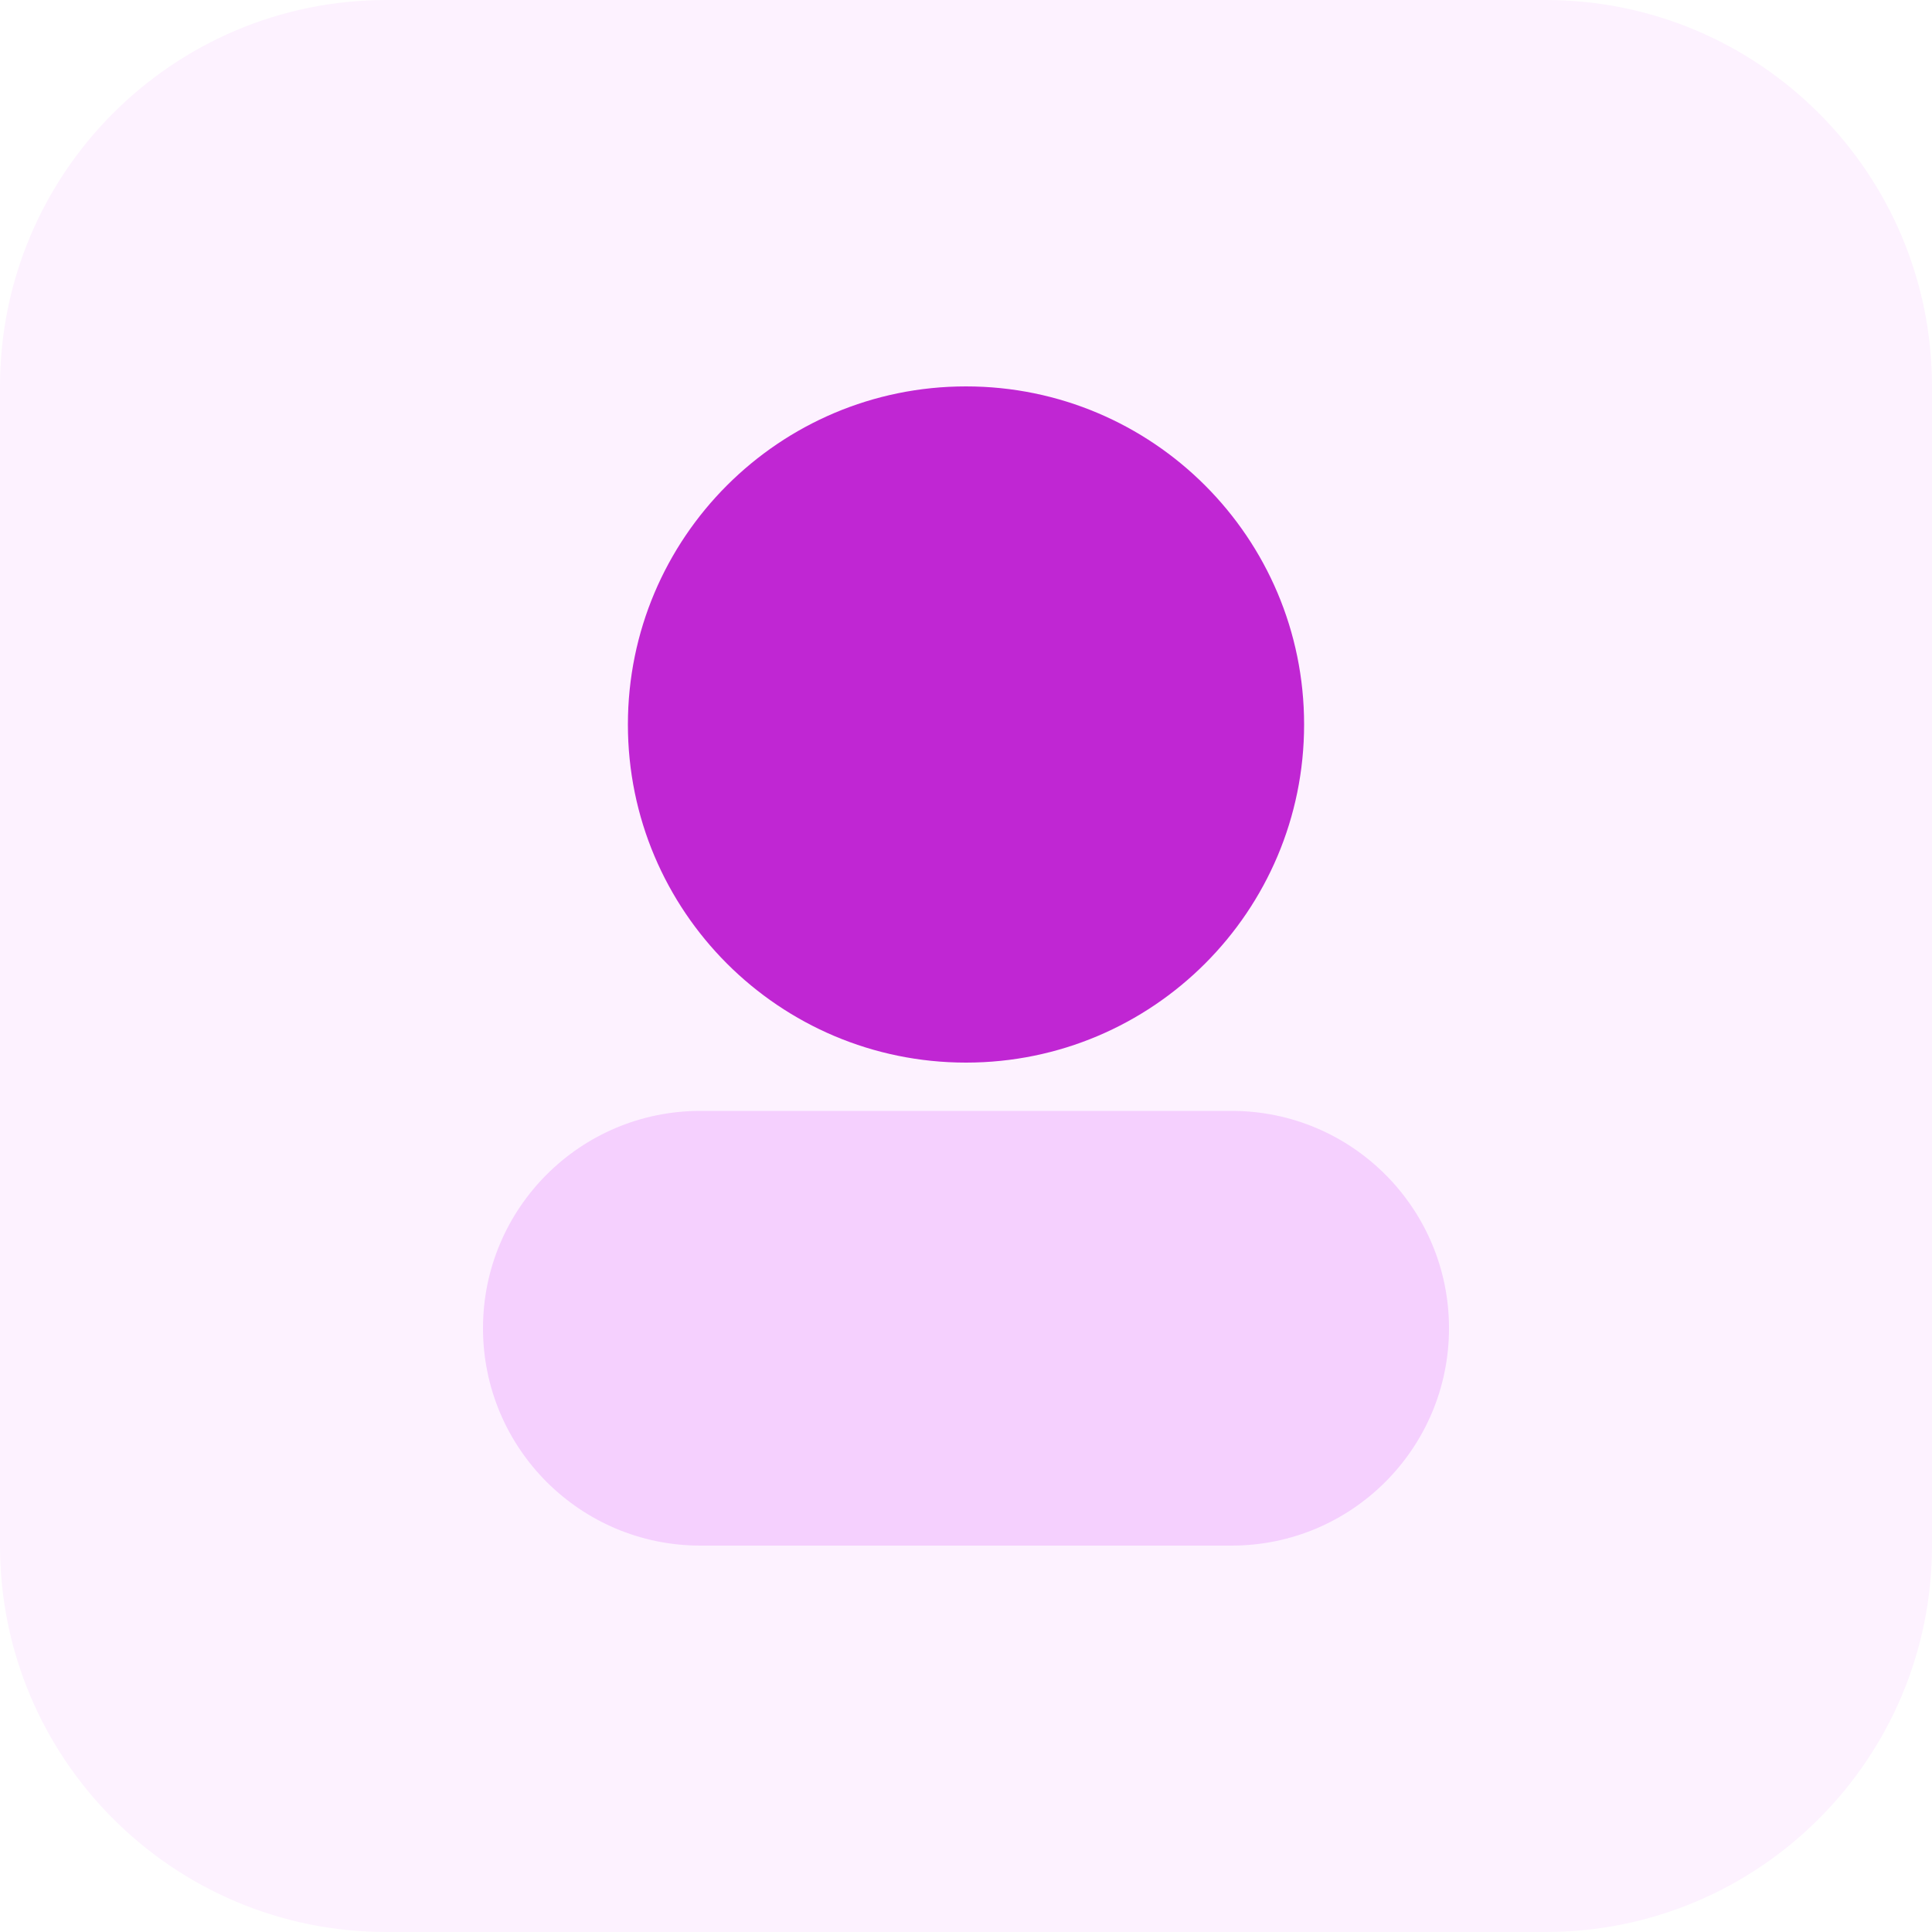
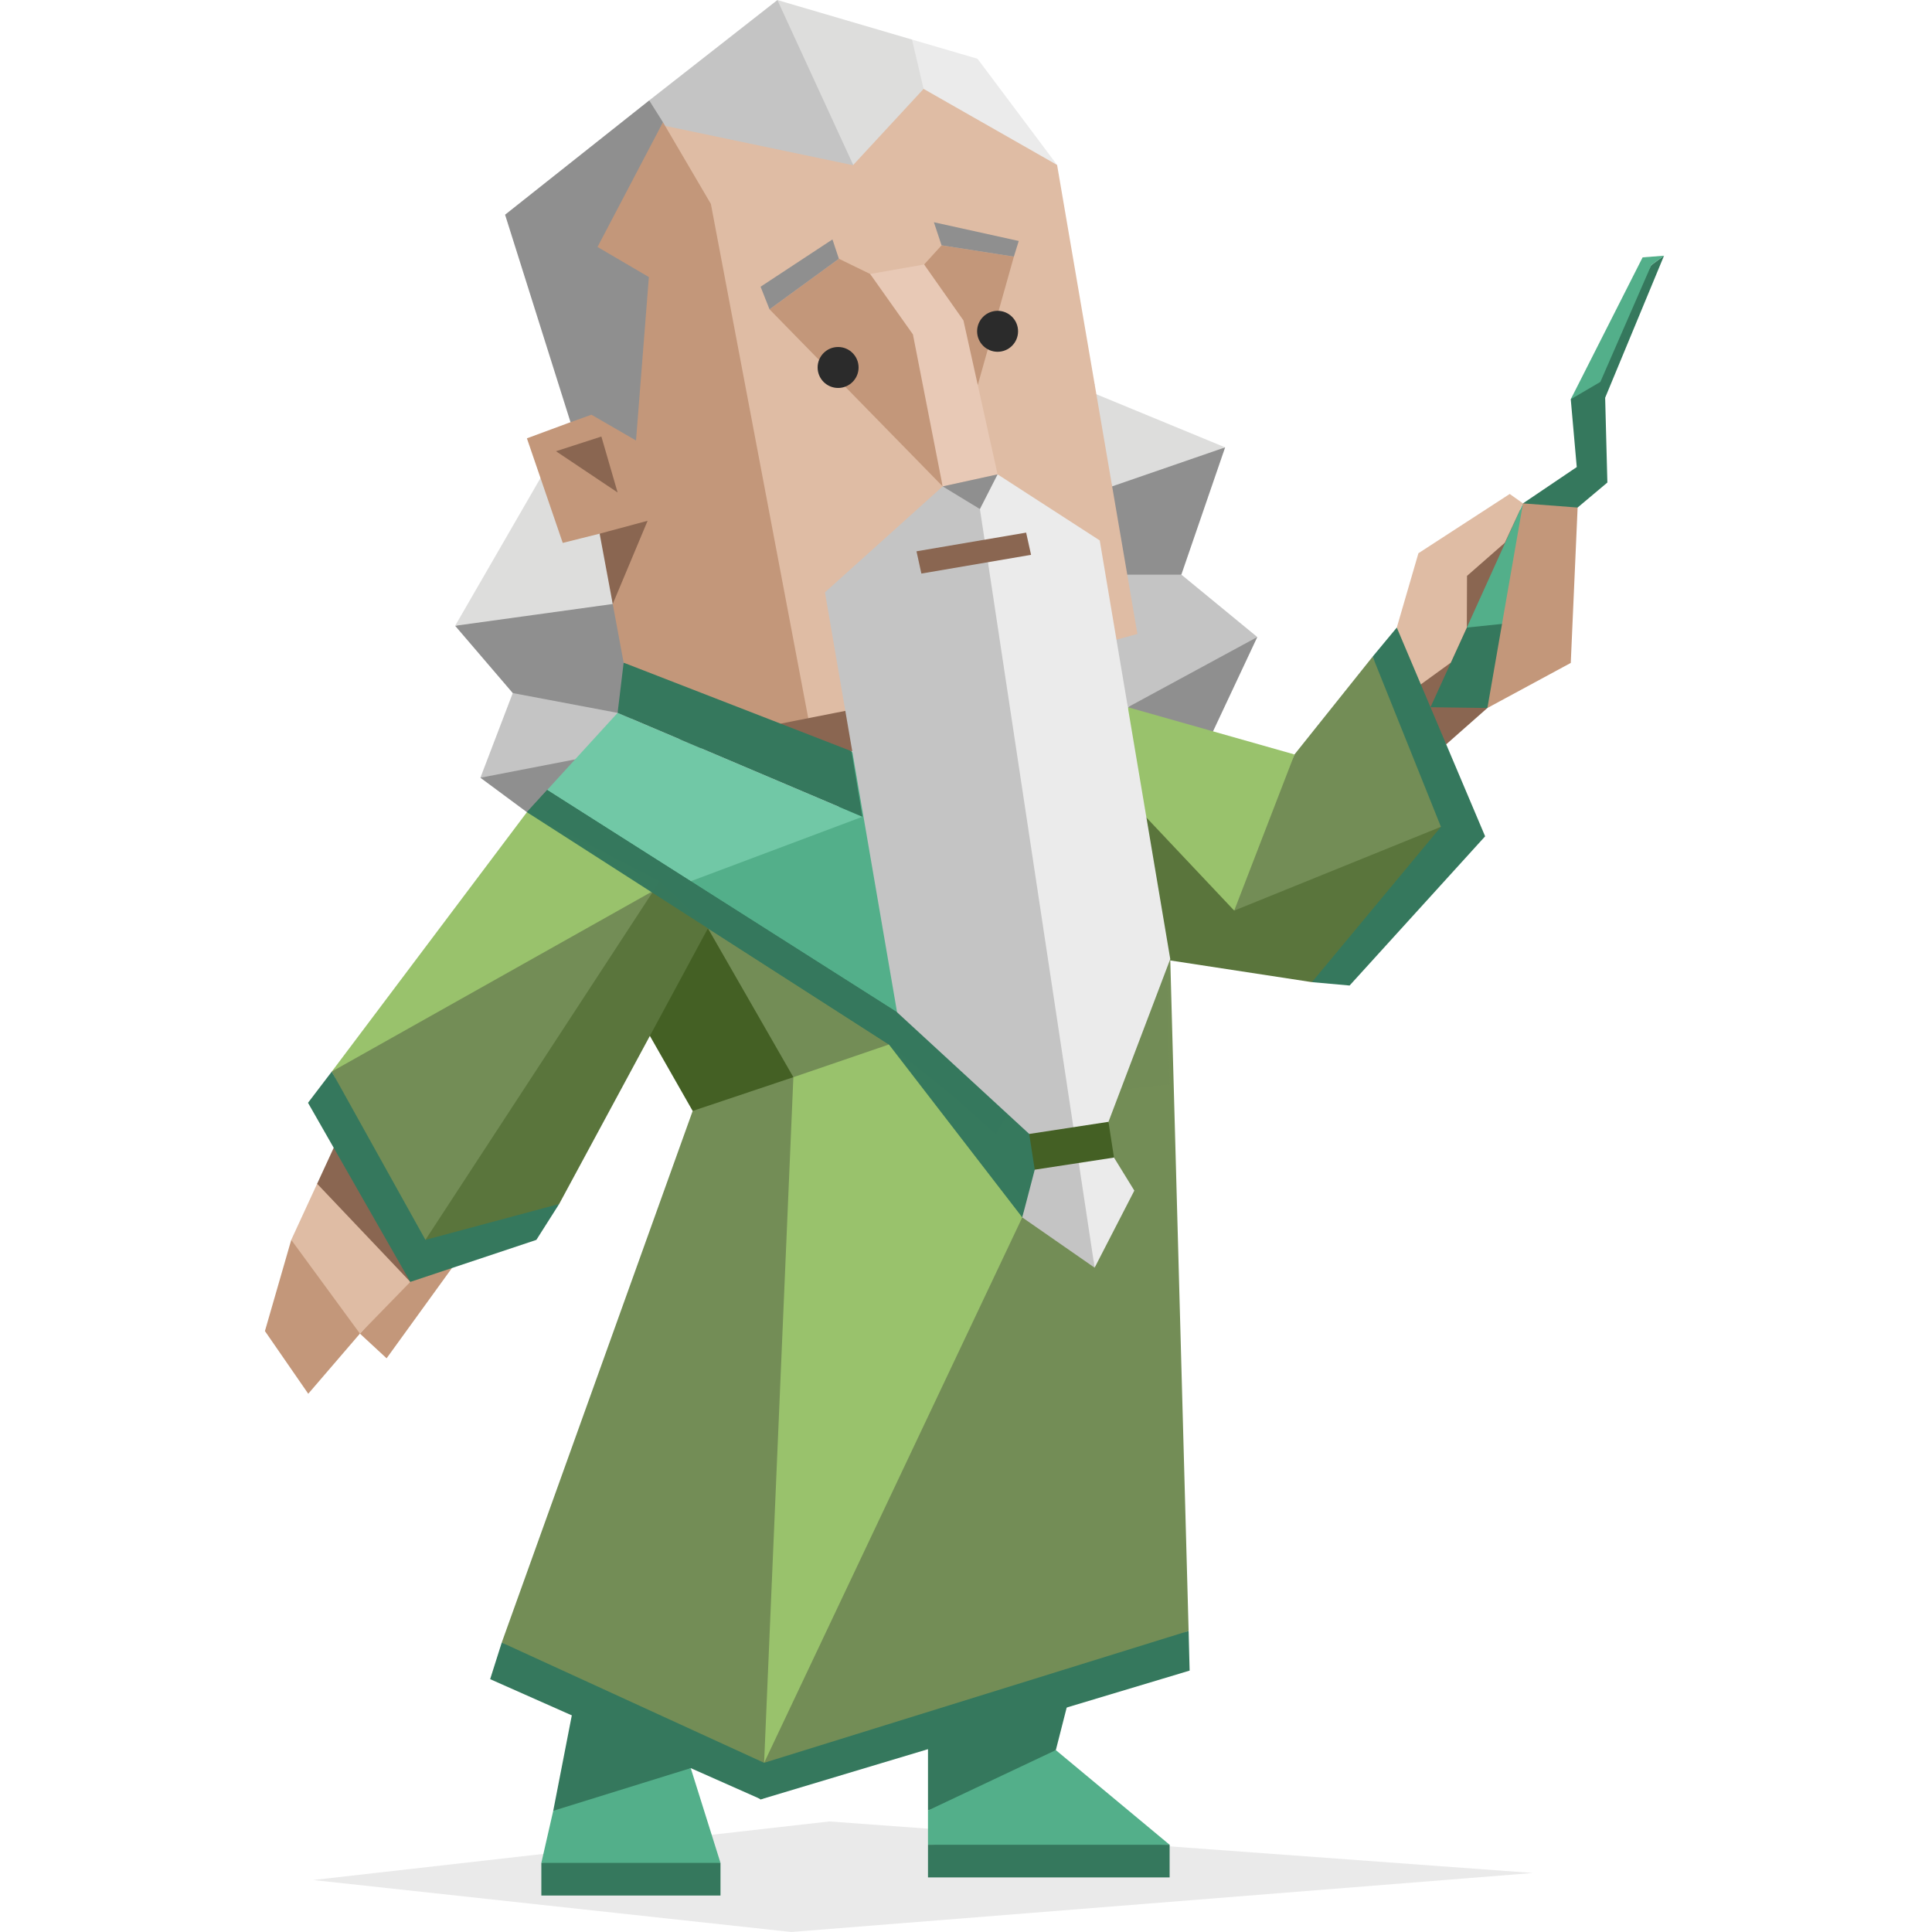
- <svg xmlns="http://www.w3.org/2000/svg" viewBox="0 0 80 80">
-   <rect width="80" height="80" rx="16" fill="#FDF2FF" />
-   <circle cx="40" cy="30" r="14" fill="#C026D3" />
-   <rect x="20" y="46" width="40" height="18" rx="9" fill="#F5D0FE" />
+ <svg xmlns="http://www.w3.org/2000/svg" width="400.0" height="400.0" viewBox="0 0 400.0 400.0">
+   <path d="M 253.651,92.622 L 225.839,97.992 L 227.69,111.892 L 230.53,128.762 L 244.589,118.972 L 253.651,92.622 z" fill="#8f8f8f" />
+   <path d="M 222.54,79.792 L 230.24,100.702 L 253.65,92.622 L 222.54,79.792 z" fill="#dddddc" />
+   <path d="M 233.51,146.422 L 238.91,150.822 L 250.33,153.152 L 260.31,131.892 L 244.41,137.202 L 233.51,146.422 z" fill="#8f8f8f" />
+   <path d="M 244.59,118.972 L 225.84,118.972 L 233.51,146.422 L 260.31,131.892 L 244.59,118.972 z" fill="#c4c4c4" />
+   <path d="M 129.12,137.202 L 106.16,143.492 L 99.46,161.022 L 113.28,163.562 L 130.92,148.602 L 129.12,137.202 z" fill="#c4c4c4" />
+   <path d="M 126.14,121.182 L 94.23,129.562 L 106.16,143.492 L 127.87,147.592 L 134.19,137.202 L 126.14,121.182 z" fill="#8f8f8f" />
+   <path d="M 126.23,98.212 L 119.92,99.572 L 115.11,93.422 L 94.23,129.562 L 126.86,125.052 L 126.23,98.212 z" fill="#dddddc" />
+   <path d="M 144.28,152.342 L 99.46,161.022 L 109.09,168.152 L 147.56,161.862 L 144.28,152.342 z" fill="#8f8f8f" />
+   <path d="M 299.419,154.111 L 307.949,146.581 L 315.319,134.041 L 314.779,105.391 L 297.639,122.811 L 292.589,142.841 L 299.419,154.111 z" fill="#8a6651" />
+   <path d="M 344.519,52.941 L 341.879,54.891 L 330.099,75.741 L 325.209,82.661 L 326.45,96.701 L 315.32,104.221 L 316.99,109.731 L 310.099,125.751 L 303.69,129.931 L 296.169,146.421 L 307.95,146.581 L 320.879,109.911 L 332.79,99.901 L 332.33,82.351 L 344.519,52.941 z" fill="#35785d" />
+   <path d="M 311.55,129.111 L 316.989,109.731 L 315.321,104.221 L 303.691,129.931 L 311.55,129.111 z" fill="#53af8a" />
+   <path d="M 341.879,54.891 L 344.519,52.941 L 340.089,53.281 L 325.209,82.661 L 331.339,79.071 L 341.879,54.891 z" fill="#53af8a" />
+   <path d="M 289.19,129.931 L 293.669,114.541 L 312.57,102.271 L 315.32,104.221 L 311.549,112.381 L 303.73,119.231 L 303.69,129.931 L 300.37,137.201 L 292.589,142.841 L 289.19,129.931 z" fill="#dfbca4" />
+   <path d="M 326.63,105.081 L 325.21,137.251 L 307.95,146.581 L 315.32,104.221 L 326.63,105.081 z" fill="#c3977a" />
+   <path d="M 303.05,174.111 L 284.191,135.951 L 268.01,156.201 L 249.99,193.741 L 303.05,174.111 z" fill="#738d56" />
+   <path d="M 233.51,146.421 L 231.21,168.511 L 255.531,188.531 L 268.01,156.201 L 233.51,146.421 z" fill="#99c26c" />
+   <path d="M 237.2,198.071 L 271.62,203.341 L 292.59,188.531 L 298.33,171.181 L 255.53,188.531 L 237.2,169.101 L 207.86,138.781 L 237.2,198.071 z" fill="#5a753c" />
+   <path d="M 289.19,129.931 L 284.19,135.951 L 298.33,171.181 L 271.62,203.341 L 279.419,204.041 L 307.48,173.151 L 289.19,129.931 z" fill="#35785d" />
+   <path d="M 224.32,202.471 L 237.2,198.071 L 230.78,185.001 L 224.32,202.471 z" fill="#738d56" />
+   <path d="M 145.25,172.401 L 135.31,170.901 L 109.09,168.151 L 144.1,196.401 L 146.57,204.701 L 162.55,237.211 L 184.04,216.251 L 145.25,172.401 z" fill="#738d56" />
+   <path d="M 131.84,209.711 L 143.41,230.011 L 155.53,235.451 L 164.26,223.021 L 146.57,192.201 L 131.84,209.711 z" fill="#446024" />
+   <path d="M 177.539,170.888 C 192.393,186.407 207.245,201.926 222.099,217.444 C 222.542,194.609 222.985,171.775 223.429,148.94 C 222.679,148.437 192.17,146.28 192.17,146.28 C 189.751,148.39 186.786,151.419 184.06,155.537 C 180.155,161.44 178.392,167.089 177.539,170.888 z" fill="#53af8a" />
+   <path d="M 176.3,155.53 L 173.09,169.1 L 143.01,182.451 L 188.69,214.181 L 188.97,214.572 L 219.06,204.271 L 176.3,155.53 z" fill="#53af8a" />
+   <path d="M 134.89,180.061 L 143.01,182.451 L 178.56,169.101 L 127.87,147.591 L 113.28,163.561 L 134.89,180.061 z" fill="#71c8a6" />
+   <path d="M 206.17,134.861 L 206.11,134.741 L 205.9,134.881 L 206.17,134.861 z" fill="#35785d" />
+   <path d="M 185.73,209.581 L 113.28,163.561 L 109.09,168.151 L 184.04,216.251 L 211.65,252.051 L 226.7,204.281 L 185.73,209.581 z" fill="#35785d" />
+   <path d="M 176.3,155.531 L 159.68,144.171 L 129.12,137.201 L 127.87,147.591 L 178.56,169.101 L 176.3,155.531 z" fill="#35785d" />
+   <path d="M 178.644,168.204 C 183.818,161.118 188.99,154.031 194.164,146.945 C 192.169,141.846 190.174,136.747 188.178,131.648 C 185.075,136.525 181.972,141.403 178.868,146.28 C 178.793,153.588 178.719,160.896 178.644,168.204 z" fill="#35785d" />
+   <path d="M 64.83,389.24 L 163.81,400 L 317.38,387.78 L 171.7,377.11 L 64.83,389.24 z" fill="#2b2b2b" opacity="0.1" />
+   <path d="M 192.13,361.17 L 192.13,374.84 L 209.01,369.63 L 218.6,362.34 L 221.74,350.03 L 192.13,361.17 z" fill="#35785d" />
+   <path d="M 119.61,348.87 L 114.54,374.91 L 129.15,374.84 L 143.01,366.07 L 146.12,359.519 L 119.61,348.87 z" fill="#35785d" />
+   <path d="M 218.599,362.34 L 192.129,374.84 L 192.129,381.941 L 214.589,383.83 L 242.16,381.941 L 218.599,362.34 z" fill="#53af8a" />
+   <path d="M 192.13,381.94 L 242.16,381.94 L 242.16,388.7 L 192.13,388.7 L 192.13,381.94 z" fill="#35785d" />
+   <path d="M 143.01,366.07 L 149.17,385.69 L 131.84,389.07 L 112.08,385.69 L 114.54,374.91 L 143.01,366.07 z" fill="#53af8a" />
+   <path d="M 112.08,385.69 L 149.17,385.69 L 149.17,392.45 L 112.08,392.45 L 112.08,385.69 z" fill="#35785d" />
+   <path d="M 242.29,198.561 L 240.598,201.049 L 190.65,274.481 L 164.26,223.02 L 143.41,230.011 L 103.88,340.081 L 157.3,372.411 L 157.49,372.551 L 246.09,337.671 L 242.29,198.561 z" fill="#738d56" />
+   <path d="M 223.65,204.281 L 206.17,234.811 L 197.259,226.822 L 184.04,216.251 L 164.259,223.021 L 158.2,364.97 L 237.2,198.072 L 224.32,202.471 L 223.65,204.281 z" fill="#99c26c" />
+   <path d="M 158.2,364.97 L 103.88,340.08 L 101.48,347.651 L 157.3,372.41 L 157.49,372.55 L 246.3,345.88 L 246.09,337.67 L 158.2,364.97 z" fill="#35785d" />
+   <path d="M 241.479,197.277 L 219.458,197.691 C 219.458,197.691 217.875,226.626 217.5,227.001 C 217.125,227.376 242.125,224.501 242.125,224.501 L 241.479,197.277 z" fill="#728c56" />
+   <path d="M 89.14,259.261 L 78.84,271.131 L 74.52,276.112 L 80.04,281.221 L 93.57,262.532 L 89.14,259.261 z" fill="#c3977a" />
+   <path d="M 78.84,240.1 L 65.66,245.081 L 60.3,256.702 L 67.09,272.631 L 74.52,276.112 L 74.53,276.101 L 84.95,265.402 L 78.84,240.1 z" fill="#dfbca4" />
+   <path d="M 89.65,258.681 L 70.1,235.452 L 65.66,245.081 L 84.95,265.402 L 89.14,259.261 L 89.65,258.681 z" fill="#8a6651" />
+   <path d="M 74.52,276.111 L 60.3,256.701 L 54.85,275.582 L 63.82,288.561 L 74.53,276.1 L 74.52,276.111 z" fill="#c3977a" />
+   <path d="M 109.09,168.151 L 68.69,221.861 L 117.41,229.281 L 136.59,182.451 L 109.09,168.151 z" fill="#99c26c" />
+   <path d="M 68.69,221.861 L 68.69,221.861 L 88.08,260.76 L 99.03,256.971 L 135.31,184.412 L 68.69,221.861 z" fill="#738d56" />
+   <path d="M 136.59,182.451 L 88.08,256.701 L 105.67,255.381 L 115.77,249.27 L 146.57,192.201 L 136.59,182.451 z" fill="#5a753c" />
+   <path d="M 84.95,265.402 L 111.05,256.702 L 115.77,249.271 L 88.08,256.702 L 68.69,221.862 L 63.77,228.322 L 84.95,265.402 z" fill="#35785d" />
+   <path d="M 235.49,131.252 L 218.86,34.152 L 191.22,12.862 L 173.68,27.692 L 137.26,25.302 L 130.92,31.072 L 144.1,56.802 L 166.74,150.102 L 200.05,140.912 L 235.49,131.252 z" fill="#dfbca4" />
+   <path d="M 191.22,18.402 L 218.86,34.152 L 202.38,12.162 L 188.82,8.192 L 185.97,12.862 L 191.22,18.402 z" fill="#ebebeb" />
+   <path d="M 161.611,20.792 L 176.651,34.152 L 191.221,18.402 L 188.821,8.193 L 160.951,0.012 L 161.611,20.792 z" fill="#dddddc" />
+   <path d="M 134.411,20.792 L 134.701,24.052 L 136.951,25.901 L 176.6,34.202 L 176.651,34.153 L 160.951,0.012 L 134.411,20.792 z" fill="#c4c4c4" />
+   <path d="M 147.18,42.222 L 137.26,25.302 L 120.92,53.132 L 129.12,62.612 L 130.92,87.562 L 123.51,79.242 L 118.12,87.412 L 109.09,90.752 L 116.51,112.402 L 124.15,110.492 L 129.12,111.492 L 126.86,125.052 L 129.12,137.202 L 161.61,149.822 L 167.63,150.232 L 147.18,42.222 z" fill="#c3977a" />
+   <path d="M 124.15,110.492 L 126.86,125.052 L 134.08,107.822 L 124.15,110.492 z" fill="#8a6651" />
+   <path d="M 115.11,93.422 L 127.87,101.962 L 124.51,90.382 L 115.11,93.422 z" fill="#8a6651" />
+   <path d="M 183.2,145.562 L 161.61,149.822 L 178.02,156.202 L 183.2,145.562 z" fill="#8a6651" />
+   <path d="M 104.57,44.452 L 118.12,87.412 L 122.45,85.862 L 131.68,91.202 L 134.34,57.362 L 123.71,51.132 L 137.26,25.302 L 134.41,20.792 L 104.57,44.452 z" fill="#8f8f8f" />
+   <path d="M 185.73,209.581 L 113.28,163.561 L 109.09,168.151 L 184.04,216.251 L 211.65,252.051 L 226.7,204.281 L 185.73,209.581 z" fill="#35785d" opacity="0.99" />
+   <path d="M 195.17,100.702 L 170.8,122.632 L 185.73,209.582 L 213.09,234.771 L 215.18,238.482 L 214.231,242.172 L 211.65,252.052 L 226.63,262.462 L 216.64,156.202 L 202.41,102.272 L 195.17,100.702 z" fill="#c4c4c4" />
+   <path d="M 229.5,232.261 L 242.29,198.561 L 227.69,111.891 L 206.54,98.211 L 202.41,102.271 L 226.63,262.461 L 234.85,246.501 L 230.64,239.661 L 228.32,236.282 L 229.5,232.261 z" fill="#ebebeb" />
+   <path d="M 230.64,239.662 L 214.231,242.172 L 213.09,234.771 L 229.5,232.262 L 230.64,239.662 z" fill="#446024" />
+   <path d="M 213.47,114.872 L 190.76,118.752 L 189.75,114.142 L 212.45,110.272 L 213.47,114.872 z" fill="#8a6651" />
+   <path d="M 226.541,79.522 L 226.599,79.792 L 226.571,79.522 L 226.541,79.522 z" fill="#8f8f8f" />
+   <path d="M 159.321,64.042 L 195.171,100.702 L 193.341,69.472 L 180.151,56.722 L 191.331,54.762 L 197.091,70.832 L 202.442,79.702 L 209.911,53.132 L 194.941,50.792 L 191.331,54.762 L 180.151,56.722 L 173.681,53.572 L 159.321,64.042 z" fill="#c3977a" />
+   <path d="M 172.351,49.572 L 173.681,53.572 L 159.321,64.042 L 157.471,59.362 L 172.351,49.572 z" fill="#8f8f8f" />
+   <path d="M 193.351,46.012 L 194.941,50.792 L 209.911,53.132 L 210.921,49.892 L 193.351,46.012 z" fill="#8f8f8f" />
+   <path d="M 191.331,54.762 L 199.471,66.342 L 206.541,98.212 L 195.171,100.702 L 189.011,69.232 L 180.151,56.722 L 191.331,54.762 z" fill="#e8c9b6" />
+   <path d="M 206.541,98.212 L 195.171,100.702 L 202.881,105.392 L 206.541,98.212 z" fill="#8f8f8f" />
+   <path d="M 173.52,71.842 C 175.862,71.842 177.76,73.74 177.76,76.082 C 177.76,78.424 175.862,80.322 173.52,80.322 C 171.178,80.322 169.28,78.424 169.28,76.082 C 169.28,73.74 171.178,71.842 173.52,71.842 z" fill="#2b2b2b" />
+   <path d="M 206.54,64.352 C 208.882,64.352 210.78,66.25 210.78,68.592 C 210.78,70.934 208.882,72.832 206.54,72.832 C 204.198,72.832 202.3,70.934 202.3,68.592 C 202.3,66.25 204.198,64.352 206.54,64.352 z" fill="#2b2b2b" />
</svg>
